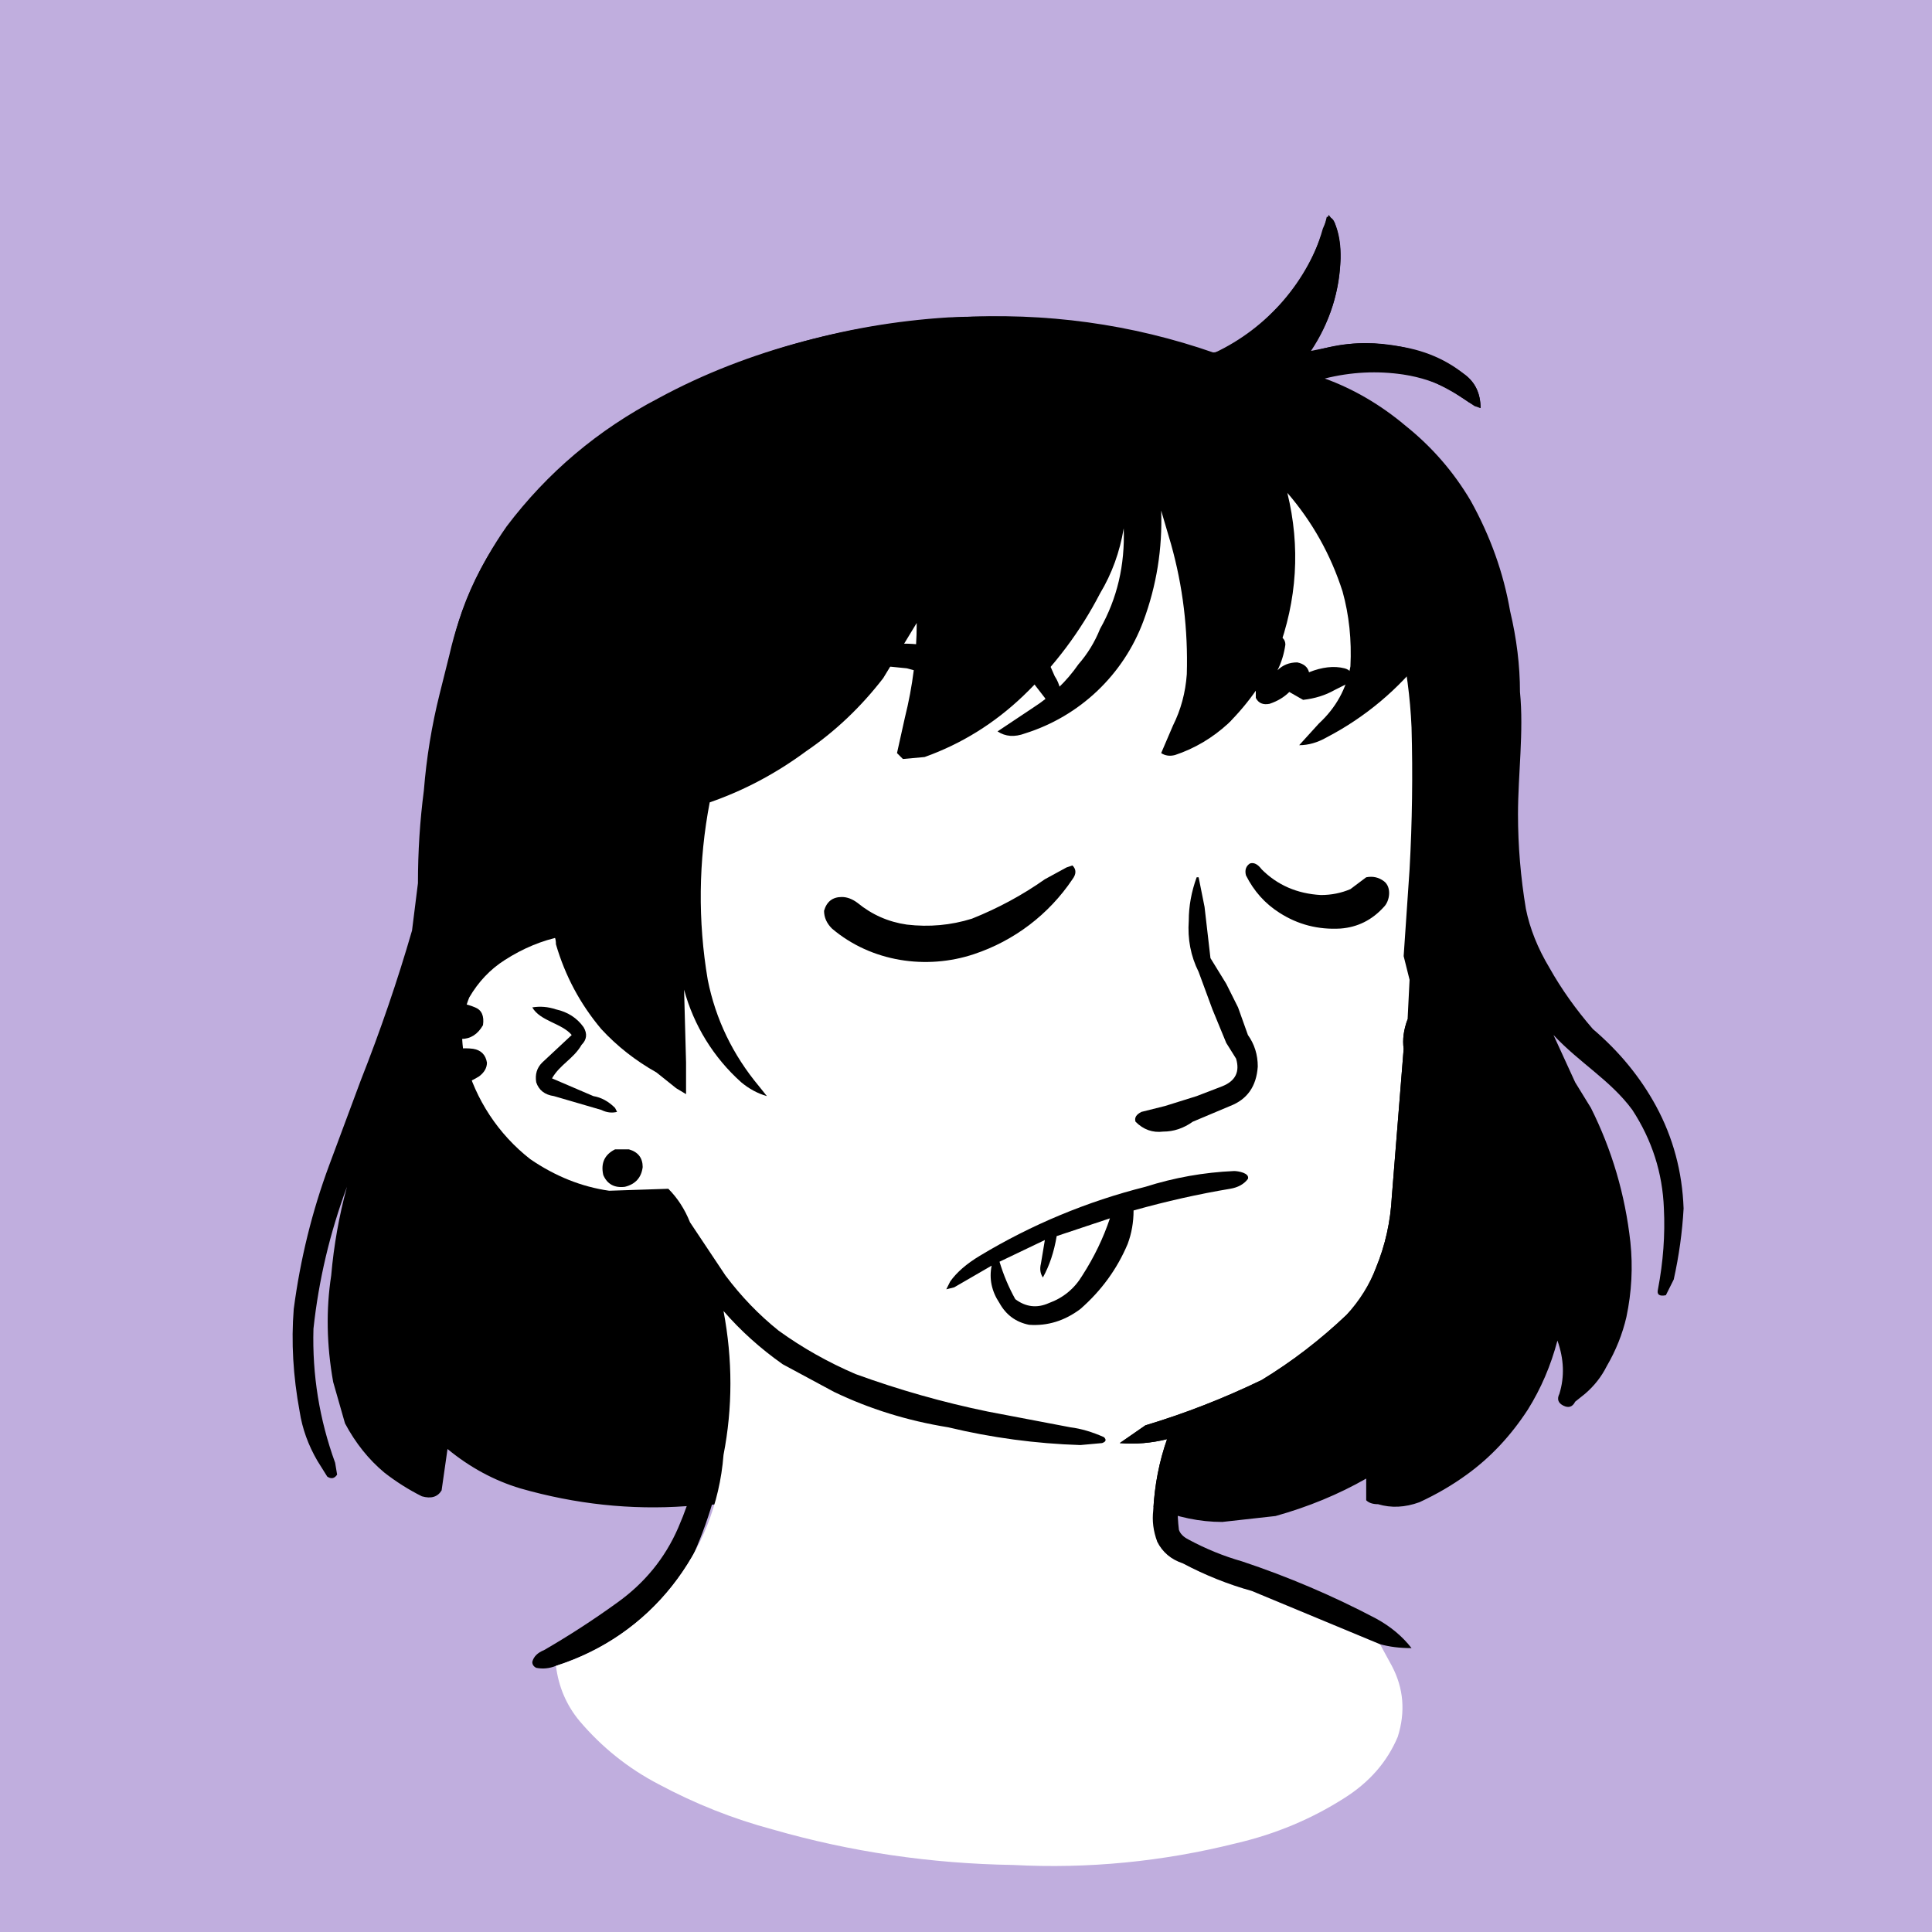
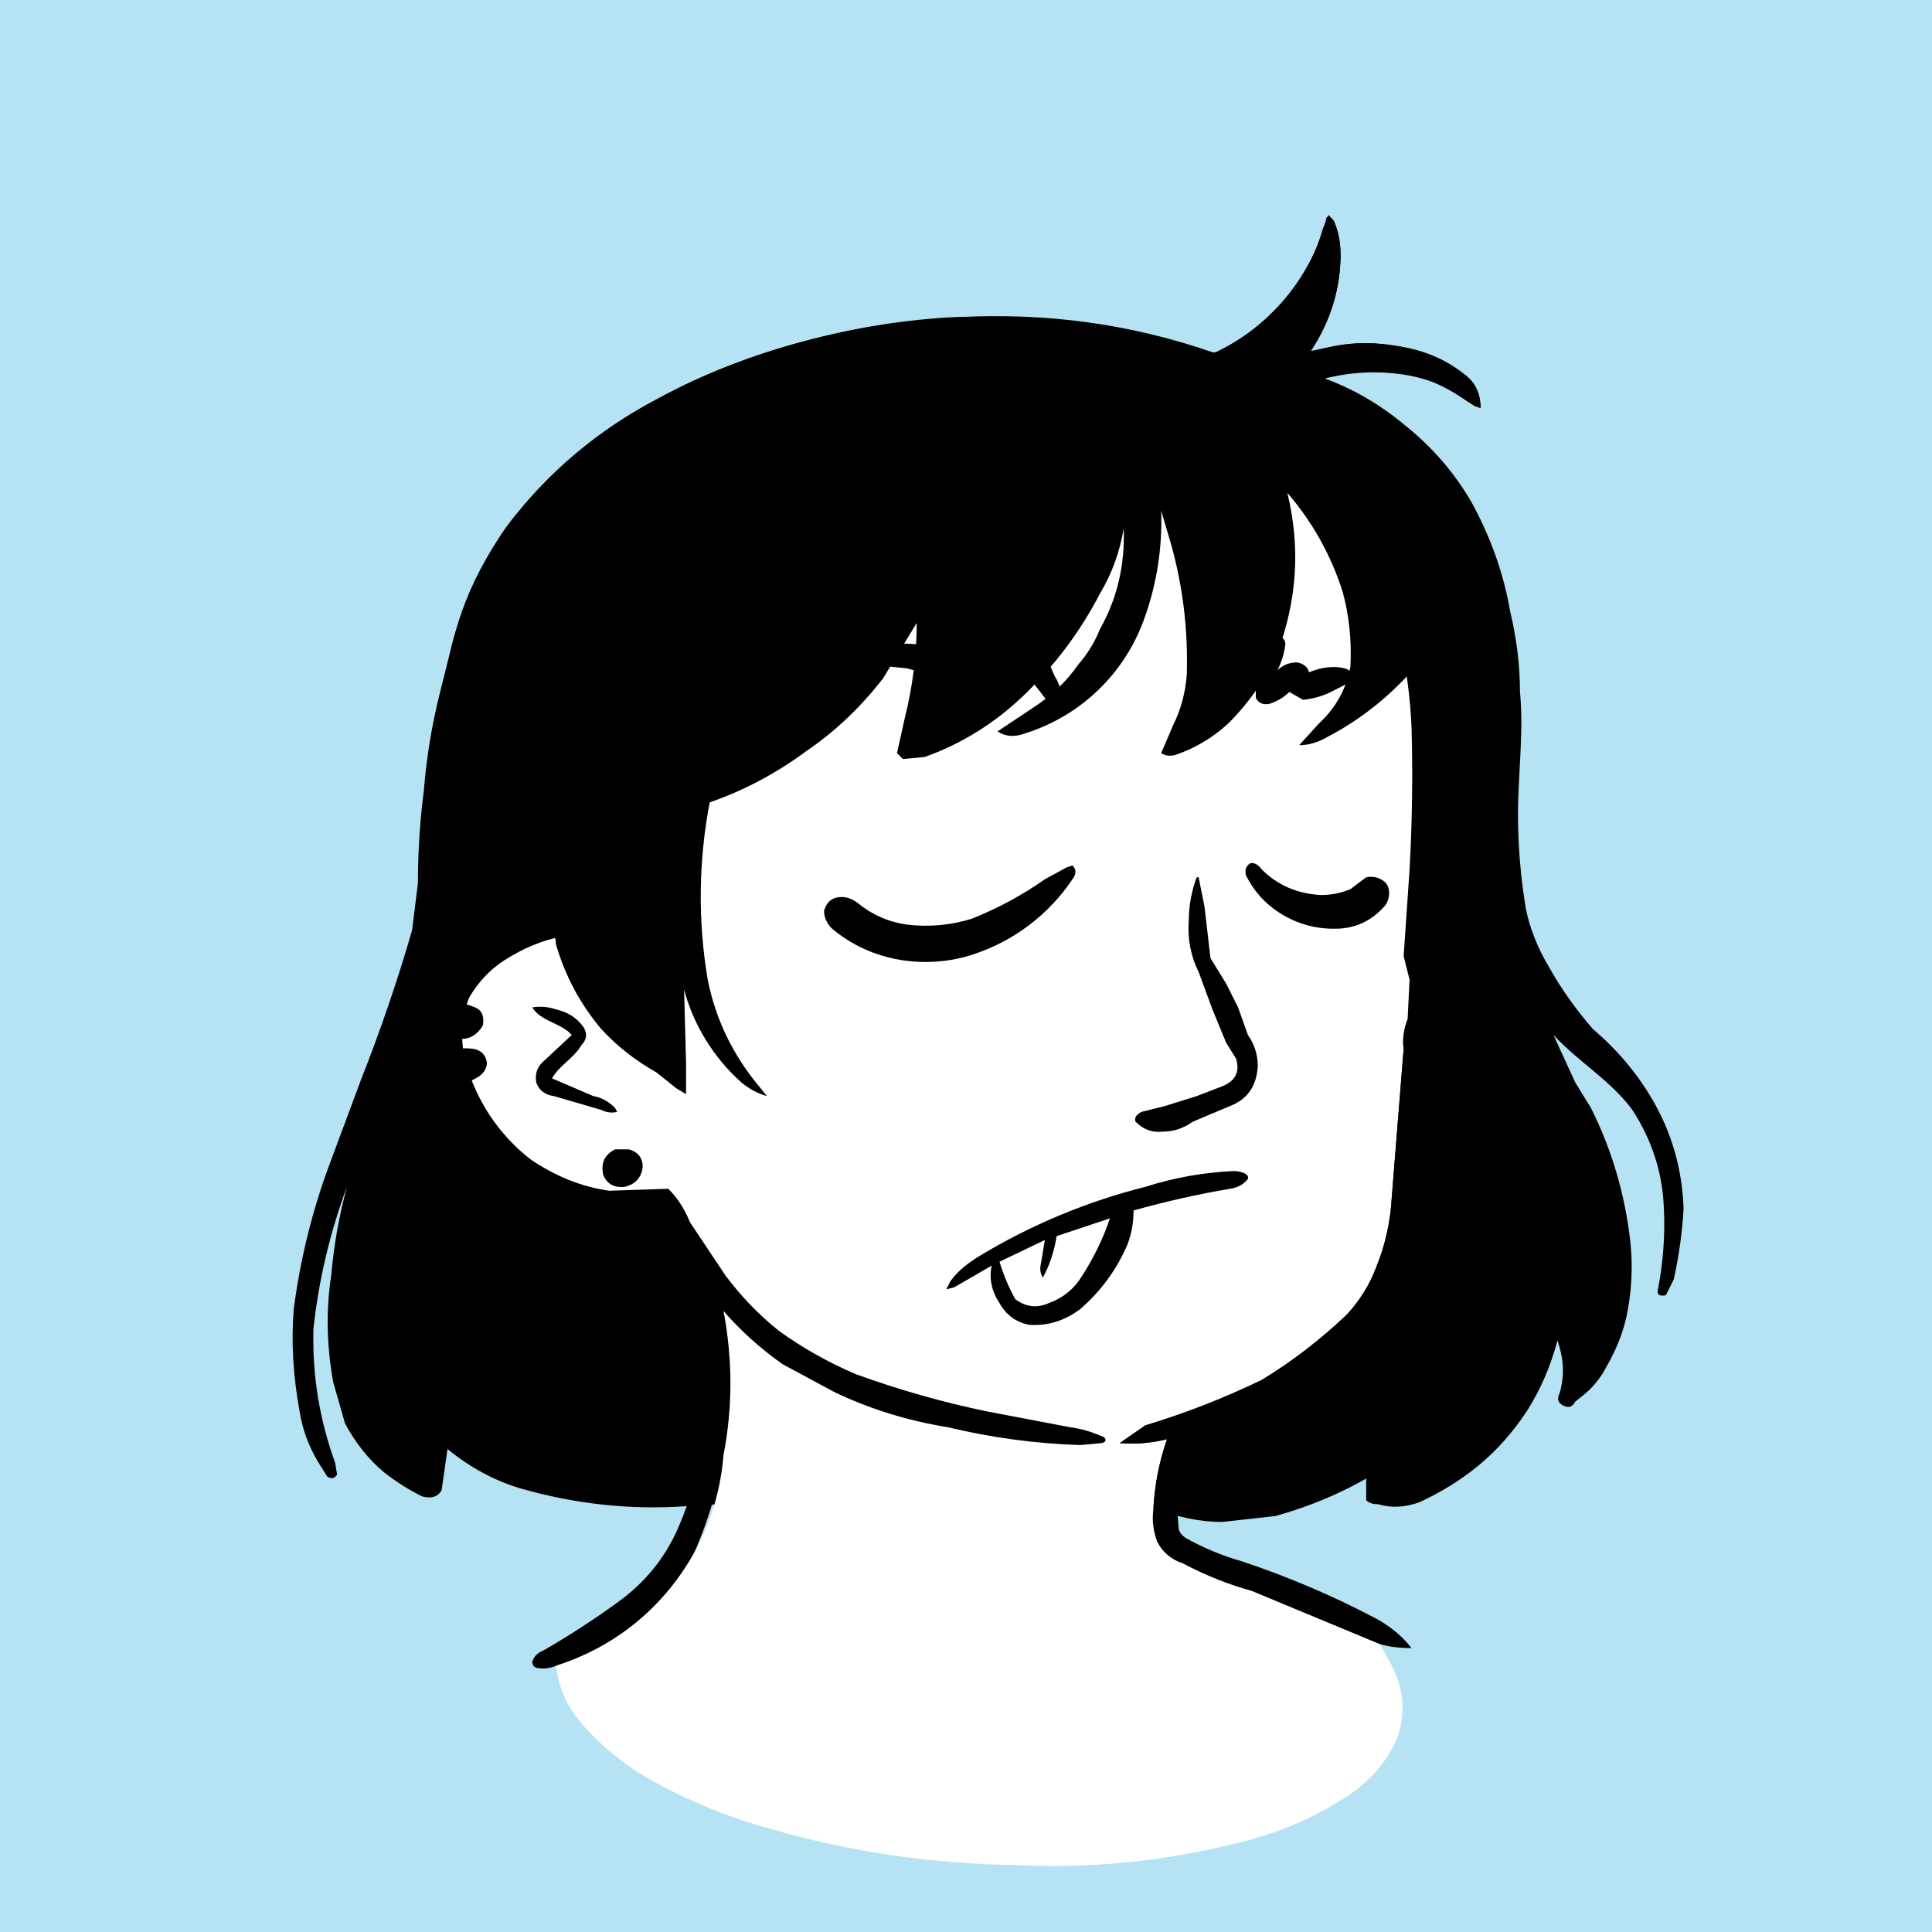
<svg xmlns="http://www.w3.org/2000/svg" viewBox="0 0 980 980" fill="none" shape-rendering="auto" aria-hidden="true">
  <defs>
    <g id="eyes-variant19-3578576e">
      <path d="M268 35q3-1 6 3 12 12 30 13 8 0 15-3l8-6q5-1 9 2c4 3 3 10 0 13q-9 10-22 11-17 1-31-8-11-7-17-19-1-4 2-6m-93 2 3-1q3 3 0 7a97 97 0 0 1-50 38c-24 8-52 4-72-13q-4-4-4-9 2-7 9-7 4 0 8 3 11 9 25 11 17 2 33-3 20-8 37-20z" fill="#000000" />
    </g>
    <g id="eyebrows-variant06-3578576e">
      <path d="M133 11q7 0 12 6 12 12 19 29 4 6 3 14 0 4-4 4l-4-7-17-22q2 8 0 14-3 5-9 5-8-1-14-6-6-4-12-5l-7 2-11-3-20-2-18 2q6-5 13-8 15-6 32-4l10-1q14 1 25 10l-4-19q-1-8 6-9m143 14q5 1 5 5-1 7-4 13 4-4 10-4 5 1 6 5 10-4 18-2 4 1 5 6l-10 5q-7 4-16 5l-7-4q-4 4-10 6-5 1-7-3v-9l-9 15-4 6q-3 1-4-2l2-11q5-12 14-23z" fill="#000000" />
    </g>
    <g id="earrings-variant01-3578576e">
      <path d="M20 0q7-1 14 2 5 2 4 9-4 7-11 7H10q-7-1-10-7 0-6 5-9 7-2 15-2m13 23q6 1 7 7 0 4-4 7-8 5-17 6-8 2-14-1-6-6 0-12 5-5 13-5 7-3 15-2m72 51h7q7 2 7 9-1 8-9 10-8 1-11-6-2-9 6-13" fill="#000000" />
    </g>
    <g id="nose-variant01-3578576e">
      <path d="m42 0 3 15 3 26 8 13 6 12 5 14q5 7 5 16-1 15-14 20l-19 8q-7 5-15 5-8 1-14-5-1-3 3-5l12-3 16-5 13-5q10-4 7-14l-5-8-7-17-7-19q-6-12-5-26 0-11 4-22" fill="#000000" />
    </g>
    <g id="mouth-sad08-3578576e">
      <path d="M196 21c2 0 8 1 7 4q-3 4-9 5-24 4-49 11 0 9-3 17-8 19-24 33-12 9-26 8-10-2-15-11-6-9-4-19L54 80l-4 1 2-4q5-7 15-13a308 308 0 0 1 84-35q22-7 45-8m-63 24-27 9q-2 12-7 21-2-3-1-7l2-12-23 11q3 10 8 19 8 6 17 2 11-4 17-14 9-14 14-29" fill="#000000" />
    </g>
    <g id="head-variant03-3578576e">
      <path d="M299 3q42 2 83 14 33 10 59 28 23 16 41 38 30 38 36 86a361 361 0 0 1 2 101l-5 34-4 20q-1 2-3 2l-3-12 3-44q2-36 1-72-2-23-6-45-10-43-40-75-28-27-63-43-33-14-67-19-27-4-54-5a277 277 0 0 0-128 30q-20 13-35 32-18 23-30 50-20 42-24 89-5 36 7 70 4 7 6 15 7-1 12 1 3 2 1 3l-10 3q-15 3-29 12-11 7-18 19-6 15-2 32 9 31 33 50 19 13 40 16l30-1q7 7 11 17l18 27a136 136 0 0 0 66 50q33 12 67 19l42 8q8 1 17 5 2 2-1 3l-11 1a535 535 0 0 1-67-9 255 255 0 0 1-84-32q-16-12-30-27a214 214 0 0 1-15 123q-24 42-70 57-5 2-10 1-2-1-2-3 1-4 6-6 19-11 37-24 21-15 31-38t13-48q3-20 2-40l-4-38-18-36q-9 3-19 3a88 88 0 0 1-75-37 93 93 0 0 1-20-58q0-14 8-25 7-11 19-17 8-5 18-8l-9-24q-8-33-3-67a292 292 0 0 1 64-149q12-15 29-26l20-9Q228-2 299 3" fill="black" />
      <path d="M279 11q27 1 54 5 34 5 67 19 34 15 63 43 30 32 40 75 5 22 6 45 1 36-1 72l-3 44 3 12-1 20q-3 8-2 15l-6 75q-1 19-8 36-5 13-15 24-20 19-43 33-29 14-59 23l-13 9q12 1 24-2-6 17-7 36l2 16q4 8 13 11 17 9 35 14l65 27 6 11q9 17 3 36-8 19-27 31-25 16-55 23-56 14-113 11-63-1-122-18-30-8-58-23-23-12-40-32-10-12-12-28a122 122 0 0 0 85-107q7-36 0-73 13 15 30 27l26 14q27 13 58 18a331 331 0 0 0 67 9l11-1q3-1 1-3-9-4-17-5l-42-8q-34-7-67-19-21-9-39-22-15-12-27-28l-18-27q-4-10-11-17l-30 1q-21-3-40-16a94 94 0 0 1-33-50q-4-17 2-32 7-12 18-19 14-9 29-12l10-3q2-2-1-3-5-2-12-1-2-8-6-15-12-34-7-70a276 276 0 0 1 54-139q15-19 35-32 17-9 35-15 45-16 93-15" fill="#ffffff" />
      <path d="M63 340q6-1 12 1 9 2 14 9 3 5-1 9c-4 7-11 10-15 17l21 9q6 1 11 6l1 2q-4 1-8-1l-24-7q-7-1-9-7-1-6 3-10l15-14c-5-6-16-7-20-14m444 6q2 1 2 3l2 16a483 483 0 0 1-2 89q-2 17-11 32-8 16-22 27a198 198 0 0 1-84 44c0 15-3 32-1 48q1 3 5 5 13 7 27 11a451 451 0 0 1 68 29q11 6 18 15-9 0-16-2l-65-27q-18-5-35-14-9-3-13-11-3-8-2-16 1-19 7-36-12 3-24 2l13-9q30-9 59-23 23-14 43-33 10-10 15-24 7-17 8-36l6-75q-1-7 2-15" fill="black" />
      <use transform="translate(159 232)" href="#eyes-variant19-3578576e" />
      <use transform="translate(164 126)" href="#eyebrows-variant06-3578576e" />
      <use transform="translate(0 338)" href="#earrings-variant01-3578576e" />
      <use transform="translate(359 274)" href="#nose-variant01-3578576e" />
      <use transform="translate(223 402)" href="#mouth-sad08-3578576e" />
    </g>
    <g id="hair-variant13-3578576e">
      <path d="M597 107q3 0 4 3 3 8 3 18-1 26-15 47l10-2a86 86 0 0 1 68 14q8 6 8 17l-3-1-12-8q-11-6-24-8-20-3-40 2 22 8 41 24 20 16 33 38 15 27 20 56 5 21 5 41c2 20-1 42-1 62q0 24 4 48 3 15 12 30 9 16 22 31 20 17 32 39 13 24 14 52-1 18-5 36l-4 8q-5 1-4-3 4-21 3-41-1-27-16-50c-11-15-27-24-40-38l11 24 8 13q16 32 20 68 2 19-2 38-3 13-10 25-4 8-11 14l-5 4q-2 4-6 2t-2-6q4-13-1-27-5 19-15 35-13 20-31 33-11 8-24 14-11 4-21 1-4 0-6-2v-11q-21 12-46 19l-27 3q-17 0-34-7-5-3-13-3-38-6-78-7-57 0-113 6l-17 2-17 1q-42 3-84-9-20-6-37-20l-2 14-1 7q-3 5-10 3-10-5-19-12-12-10-20-25l-6-21q-5-28-1-54 2-23 8-45-13 35-17 72-1 35 11 68l1 6q-2 3-5 1l-5-8q-7-12-9-25-5-27-3-52 5-38 18-73l16-43q15-38 26-76l3-24q0-24 3-47 2-25 8-49l5-20q8-35 29-65 31-41 77-65c46-25 99-38 151-41q68-4 131 18a105 105 0 0 0 56-65z" fill="#000000" />
      <use transform="translate(131 168)" href="#head-variant03-3578576e" />
      <path d="m598 106 3 4q3 7 3 16 0 27-16 50 20-7 40-4 23 2 39 15 8 6 8 17l-6-3q-10-7-22-12-27-7-56 0l18 8q34 21 51 57 8 19 4 39t-17 36a151 151 0 0 1-50 42q-7 4-14 4l10-11q13-12 16-29 1-20-4-38-9-28-28-50 10 41-5 81-9 20-25 36-12 11-27 16-4 1-7-1l6-14q6-12 7-26 1-34-8-66l-5-17q1 29-9 56a94 94 0 0 1-60 57q-8 3-14-1l18-12q14-9 23-22 7-8 11-18 13-23 12-51-3 18-12 33-15 29-39 52-22 21-50 31l-11 1-3-3 4-18q6-24 6-48l-17 28q-17 22-39 37-23 17-49 26a253 253 0 0 0-1 90q6 30 26 54l4 5q-7-2-13-7a97 97 0 0 1-29-47l1 37v16l-5-3-10-8q-16-9-28-22-16-19-23-43 0-5-3-6-21-20-35-46-17-27-18-59-2-49 24-90 31-46 79-73 72-39 152-44 65-3 128 16 5 3 10 1 15-7 26-19 19-18 26-43z" fill="#000000" />
    </g>
    <clipPath id="clip-3578576e">
      <rect width="980" height="980" rx="0" ry="0" />
    </clipPath>
  </defs>
  <g clip-path="url(#clip-3578576e)">
-     <rect width="980" height="980" fill="#c0aede" />
+     <rect width="980" height="980" fill="#b6e3f4" />
    <use transform="translate(76 3)" href="#hair-variant13-3578576e" />
  </g>
</svg>
